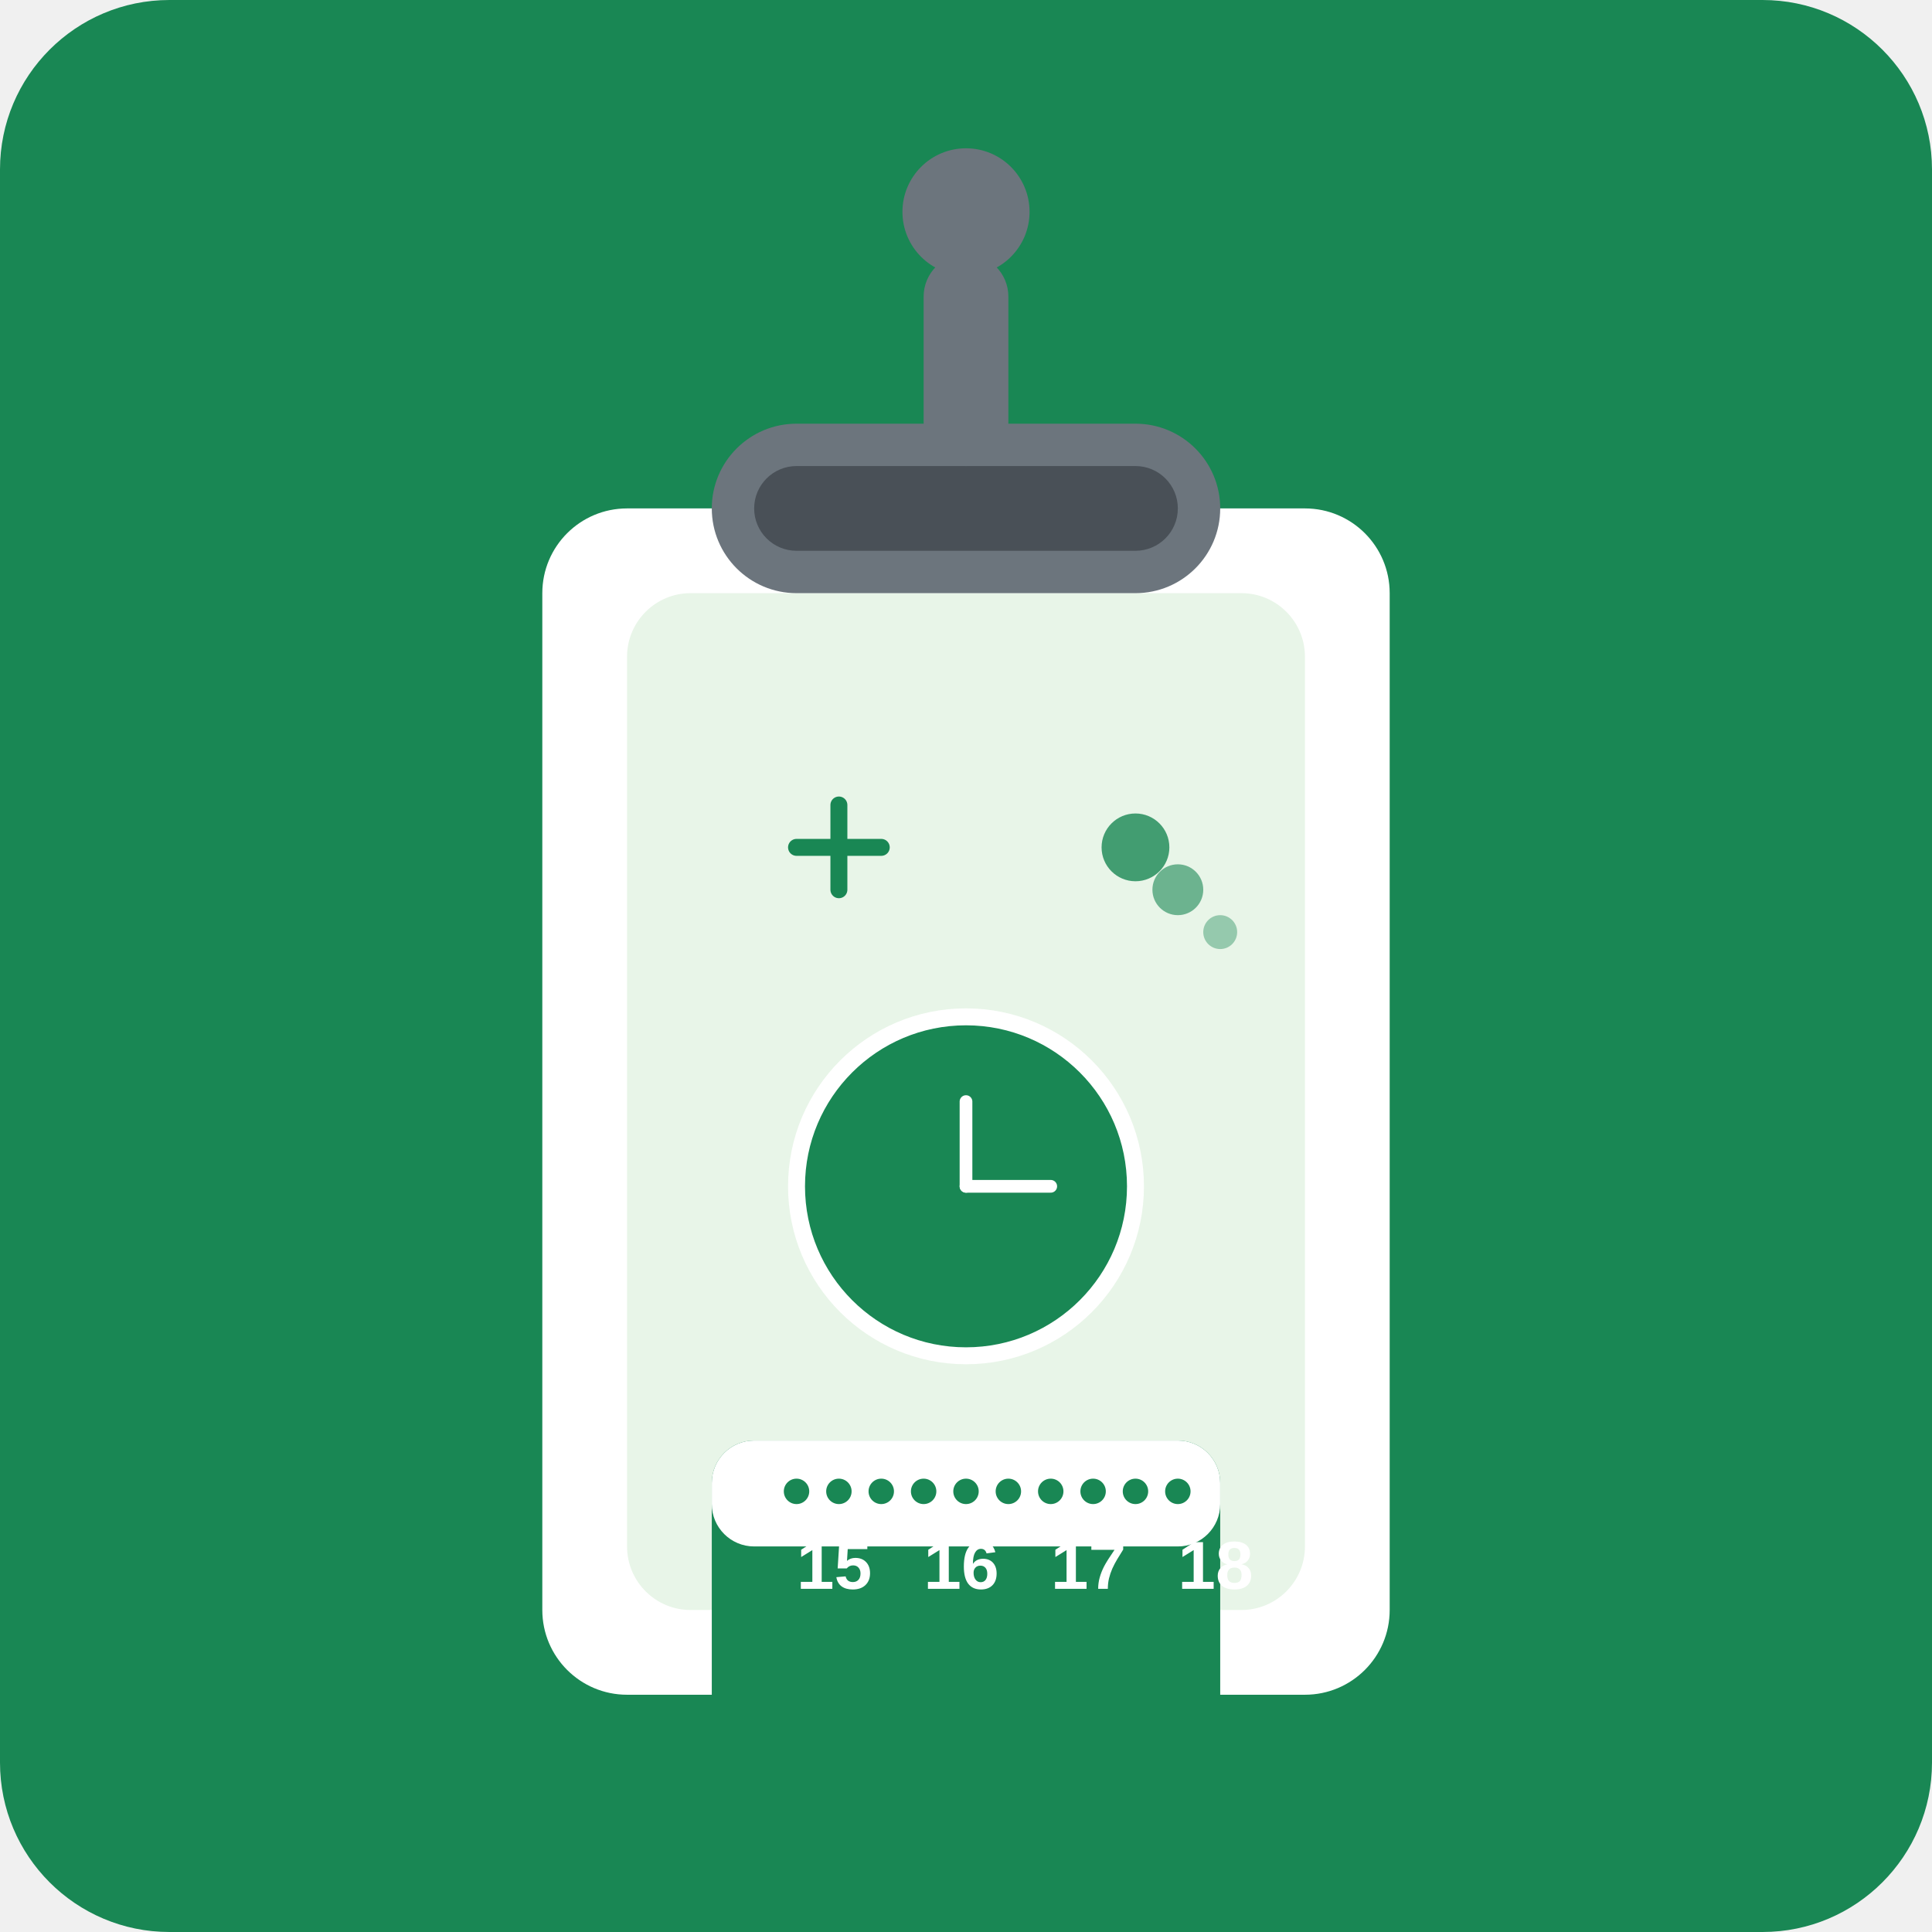
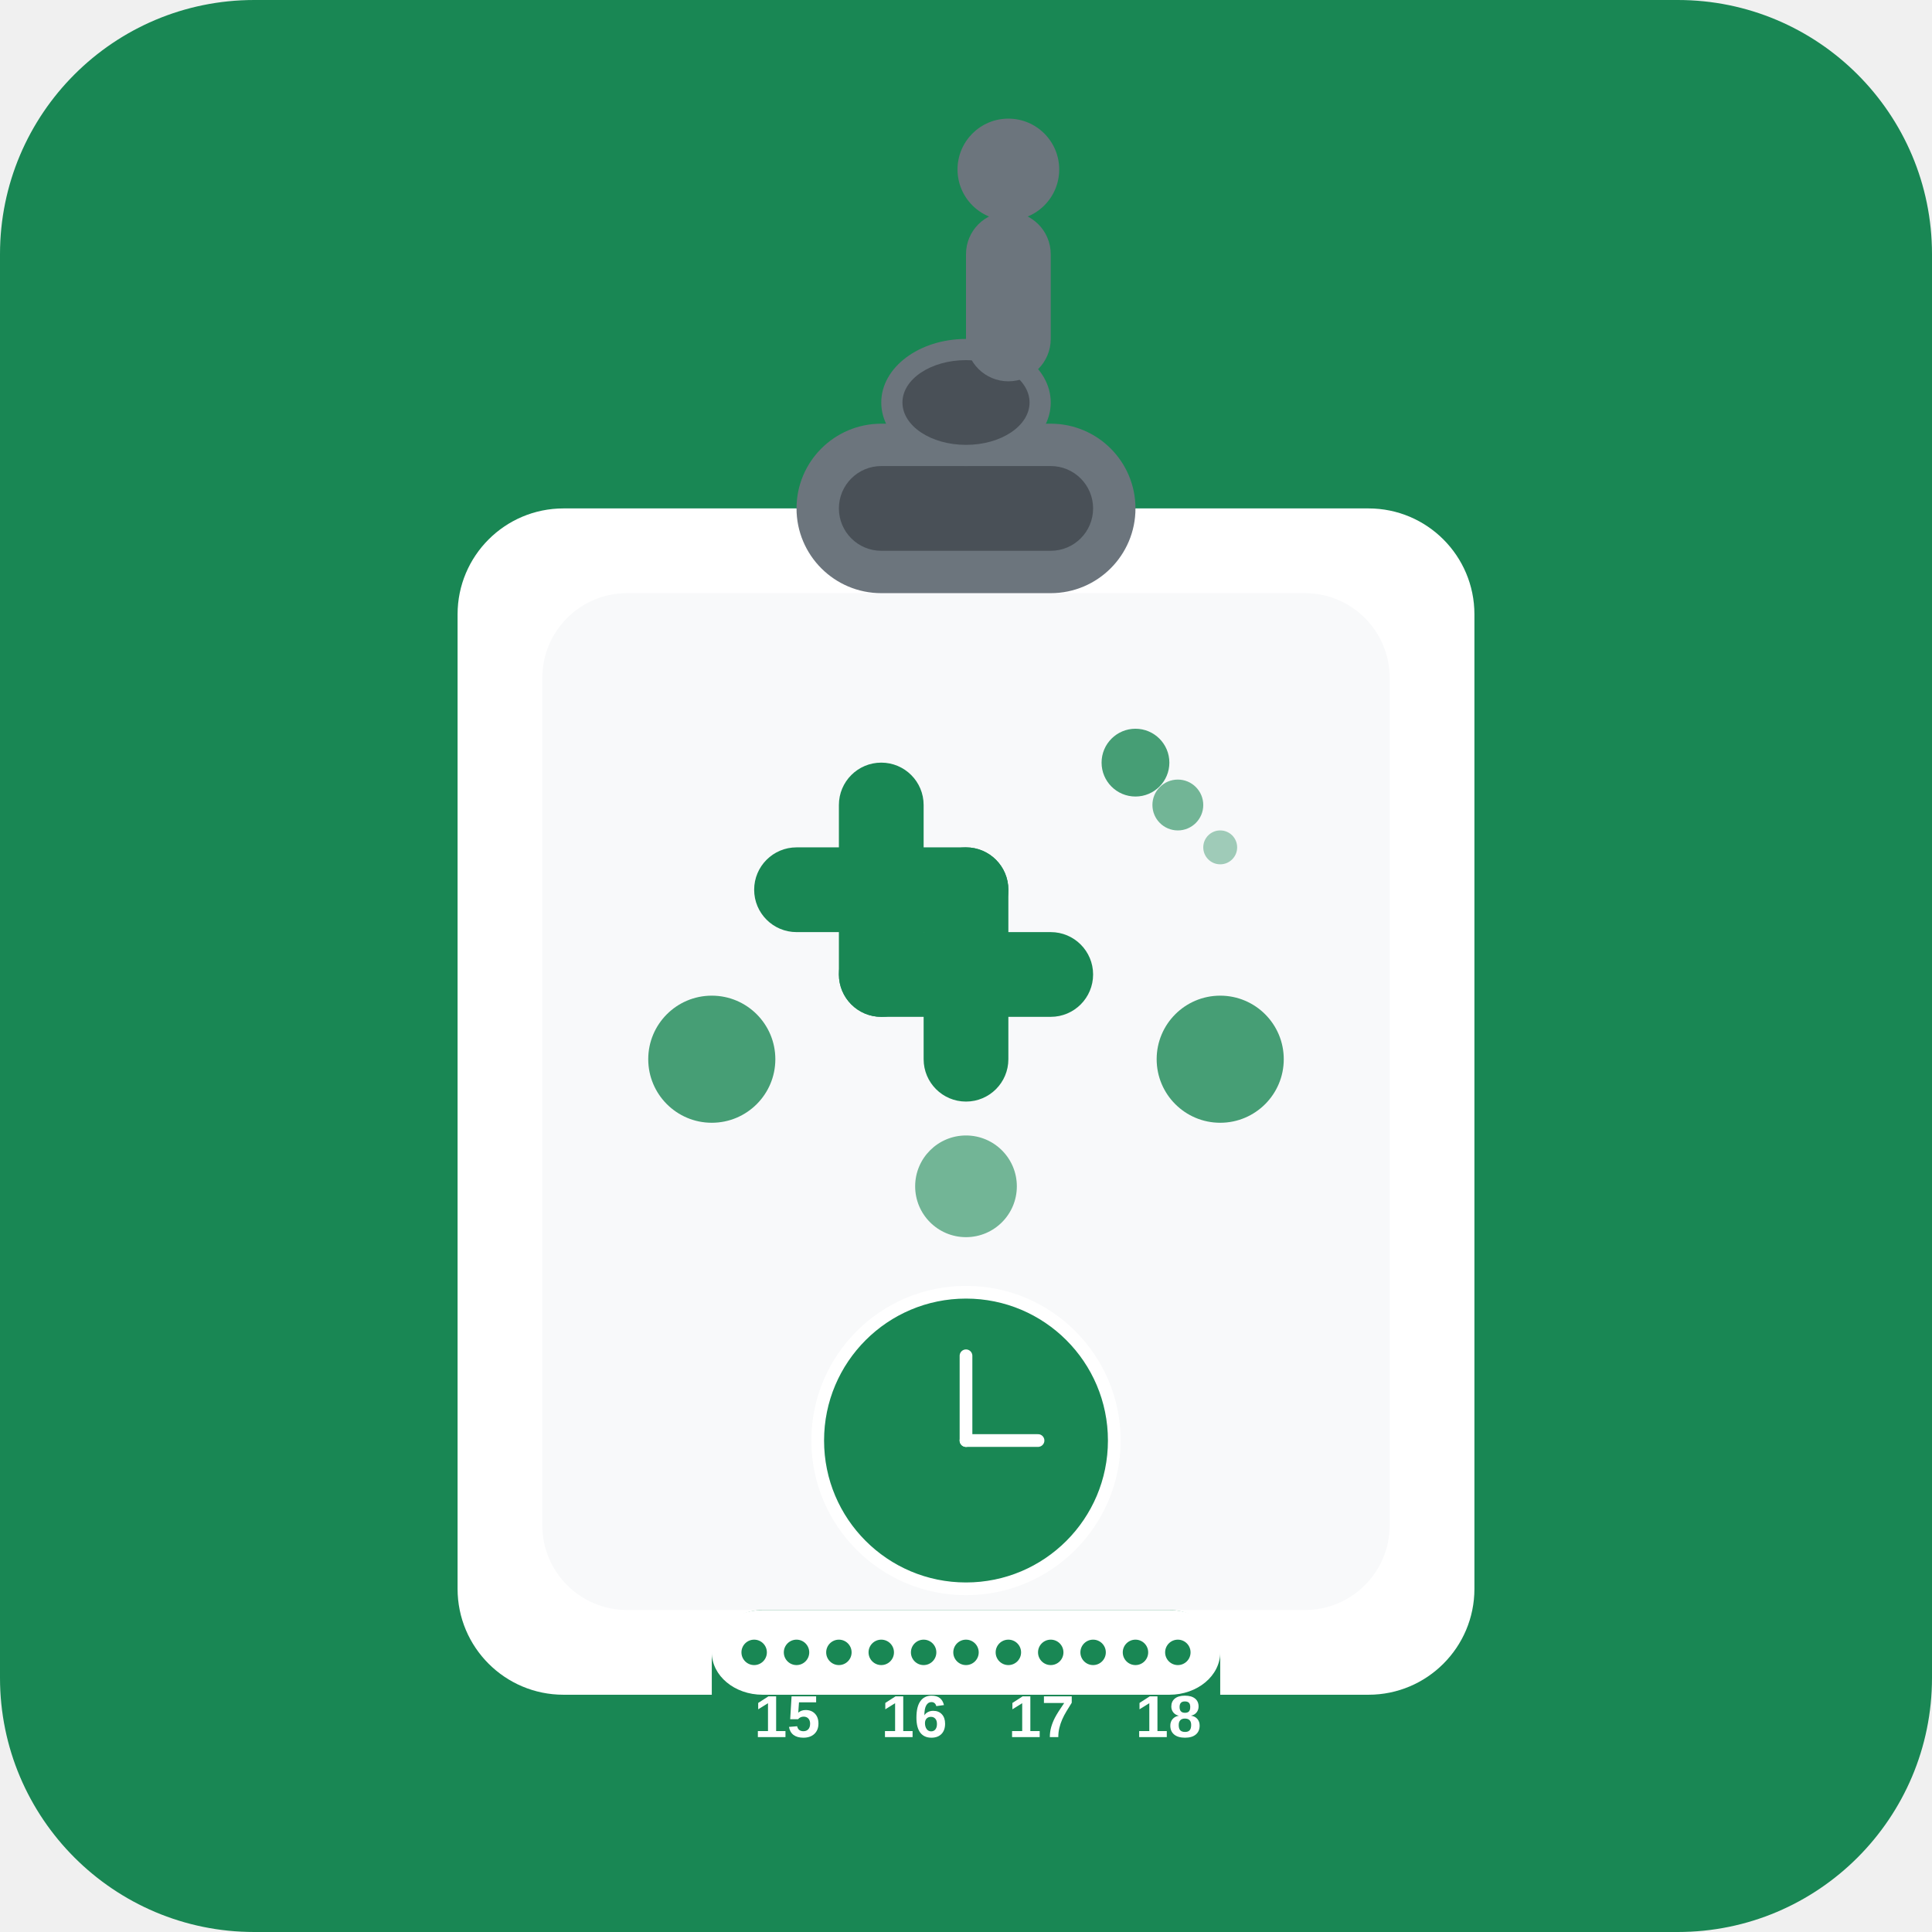
<svg xmlns="http://www.w3.org/2000/svg" width="456" height="456" viewBox="0 0 456 456" version="1.1">
-   <rect x="0" y="0" width="456" height="456" fill="#198754" rx="40" ry="40" />
-   <rect x="128" y="120" width="200" height="280" fill="#FFFFFF" rx="20" ry="20" />
-   <rect x="148" y="140" width="160" height="240" fill="#E8F5E8" rx="15" ry="15" />
-   <rect x="168" y="100" width="120" height="40" fill="#6C757D" rx="20" ry="20" />
-   <rect x="178" y="110" width="100" height="20" fill="#495057" rx="10" ry="10" />
-   <rect x="218" y="60" width="20" height="50" fill="#6C757D" rx="10" ry="10" />
-   <circle cx="228" cy="50" r="15" fill="#6C757D" />
-   <circle cx="228" cy="280" r="40" fill="#198754" stroke="#FFFFFF" stroke-width="4" />
-   <line x1="228" y1="280" x2="228" y2="260" stroke="#FFFFFF" stroke-width="3" stroke-linecap="round" />
-   <line x1="228" y1="280" x2="248" y2="280" stroke="#FFFFFF" stroke-width="3" stroke-linecap="round" />
-   <rect x="168" y="340" width="120" height="80" fill="#198754" rx="10" ry="10" />
-   <rect x="168" y="340" width="120" height="25" fill="#FFFFFF" rx="10" ry="10" />
-   <circle cx="188" cy="352" r="3" fill="#198754" />
-   <circle cx="198" cy="352" r="3" fill="#198754" />
-   <circle cx="208" cy="352" r="3" fill="#198754" />
-   <circle cx="218" cy="352" r="3" fill="#198754" />
-   <circle cx="228" cy="352" r="3" fill="#198754" />
-   <circle cx="238" cy="352" r="3" fill="#198754" />
-   <circle cx="248" cy="352" r="3" fill="#198754" />
-   <circle cx="258" cy="352" r="3" fill="#198754" />
-   <circle cx="268" cy="352" r="3" fill="#198754" />
-   <circle cx="278" cy="352" r="3" fill="#198754" />
-   <text x="188" y="375" font-family="Arial, sans-serif" font-size="16" font-weight="bold" fill="#FFFFFF">15</text>
-   <text x="218" y="375" font-family="Arial, sans-serif" font-size="16" font-weight="bold" fill="#FFFFFF">16</text>
-   <text x="248" y="375" font-family="Arial, sans-serif" font-size="16" font-weight="bold" fill="#FFFFFF">17</text>
-   <text x="278" y="375" font-family="Arial, sans-serif" font-size="16" font-weight="bold" fill="#FFFFFF">18</text>
-   <line x1="188" y1="200" x2="208" y2="200" stroke="#198754" stroke-width="4" stroke-linecap="round" />
-   <line x1="198" y1="190" x2="198" y2="210" stroke="#198754" stroke-width="4" stroke-linecap="round" />
-   <circle cx="268" cy="200" r="8" fill="#198754" opacity="0.8" />
-   <circle cx="278" cy="210" r="6" fill="#198754" opacity="0.6" />
-   <circle cx="288" cy="220" r="4" fill="#198754" opacity="0.4" />
+   <rect x="0" y="0" width="456" height="456" fill="#198754" rx="60" ry="60" />
+   <rect x="108" y="120" width="240" height="280" fill="#FFFFFF" rx="25" ry="25" />
+   <rect x="128" y="140" width="200" height="240" fill="#F8F9FA" rx="20" ry="20" />
+   <rect x="188" y="100" width="80" height="40" fill="#6C757D" rx="20" ry="20" />
+   <rect x="198" y="110" width="60" height="20" fill="#495057" rx="10" ry="10" />
+   <rect x="208" y="80" width="40" height="30" fill="#6C757D" rx="20" ry="20" />
+   <rect x="213" y="85" width="30" height="20" fill="#495057" rx="15" ry="15" />
+   <rect x="228" y="50" width="20" height="40" fill="#6C757D" rx="10" ry="10" />
+   <circle cx="238" cy="40" r="12" fill="#6C757D" />
+   <rect x="218" y="200" width="20" height="60" fill="#198754" rx="10" ry="10" />
+   <rect x="198" y="220" width="60" height="20" fill="#198754" rx="10" ry="10" />
+   <circle cx="168" cy="250" r="15" fill="#198754" opacity="0.8" />
+   <circle cx="288" cy="250" r="15" fill="#198754" opacity="0.8" />
+   <circle cx="228" cy="280" r="12" fill="#198754" opacity="0.6" />
+   <circle cx="228" cy="340" r="35" fill="#198754" stroke="#FFFFFF" stroke-width="3" />
+   <line x1="228" y1="340" x2="228" y2="320" stroke="#FFFFFF" stroke-width="3" stroke-linecap="round" />
+   <line x1="228" y1="340" x2="245" y2="340" stroke="#FFFFFF" stroke-width="3" stroke-linecap="round" />
+   <rect x="168" y="380" width="120" height="70" fill="#198754" rx="12" ry="12" />
+   <rect x="168" y="380" width="120" height="20" fill="#FFFFFF" rx="12" ry="12" />
+   <circle cx="178" cy="390" r="3" fill="#198754" />
+   <circle cx="188" cy="390" r="3" fill="#198754" />
+   <circle cx="198" cy="390" r="3" fill="#198754" />
+   <circle cx="208" cy="390" r="3" fill="#198754" />
+   <circle cx="218" cy="390" r="3" fill="#198754" />
+   <circle cx="228" cy="390" r="3" fill="#198754" />
+   <circle cx="238" cy="390" r="3" fill="#198754" />
+   <circle cx="248" cy="390" r="3" fill="#198754" />
+   <circle cx="258" cy="390" r="3" fill="#198754" />
+   <circle cx="268" cy="390" r="3" fill="#198754" />
+   <circle cx="278" cy="390" r="3" fill="#198754" />
+   <text x="178" y="410" font-family="Arial, sans-serif" font-size="14" font-weight="bold" fill="#FFFFFF">15</text>
+   <text x="208" y="410" font-family="Arial, sans-serif" font-size="14" font-weight="bold" fill="#FFFFFF">16</text>
+   <text x="238" y="410" font-family="Arial, sans-serif" font-size="14" font-weight="bold" fill="#FFFFFF">17</text>
+   <text x="268" y="410" font-family="Arial, sans-serif" font-size="14" font-weight="bold" fill="#FFFFFF">18</text>
+   <rect x="198" y="180" width="20" height="60" fill="#198754" rx="10" ry="10" />
+   <rect x="178" y="200" width="60" height="20" fill="#198754" rx="10" ry="10" />
+   <circle cx="268" cy="180" r="8" fill="#198754" opacity="0.8" />
+   <circle cx="278" cy="190" r="6" fill="#198754" opacity="0.6" />
+   <circle cx="288" cy="200" r="4" fill="#198754" opacity="0.4" />
</svg>
